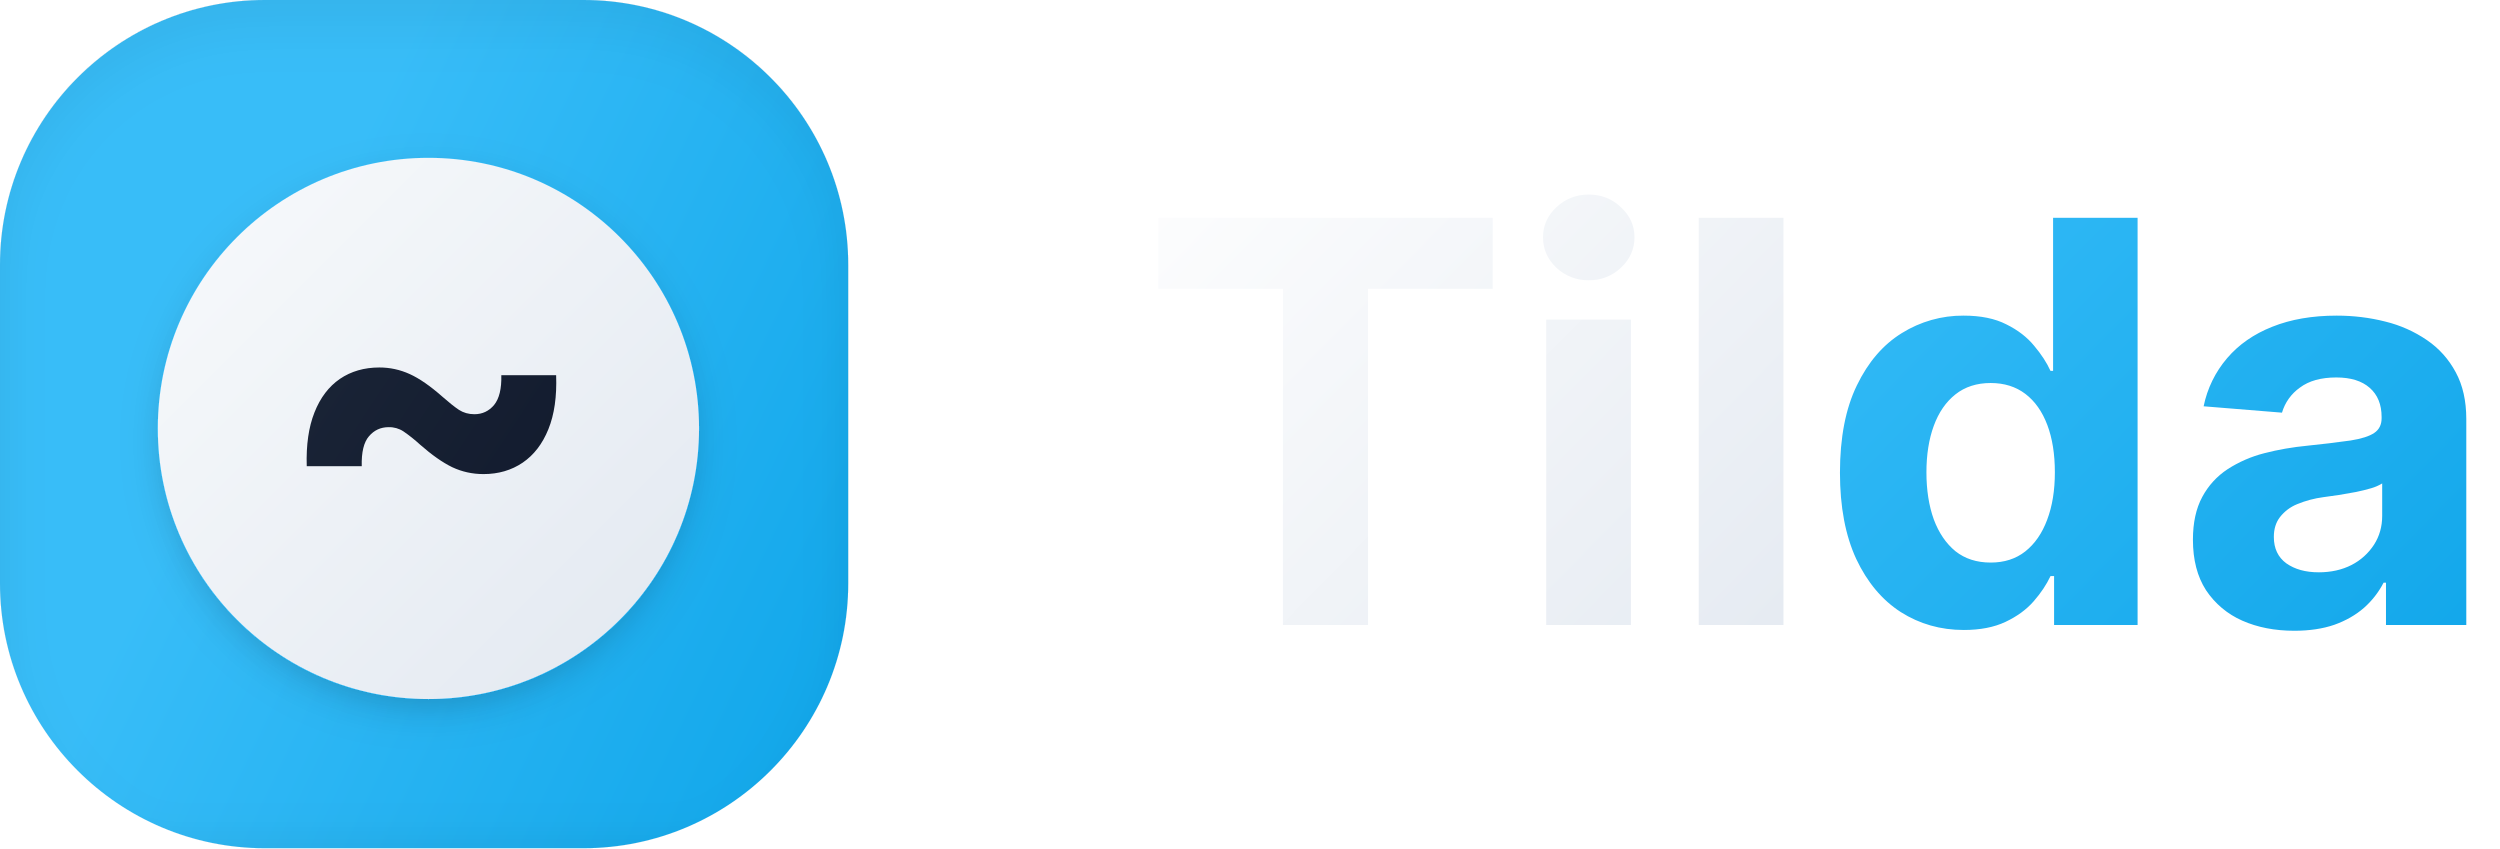
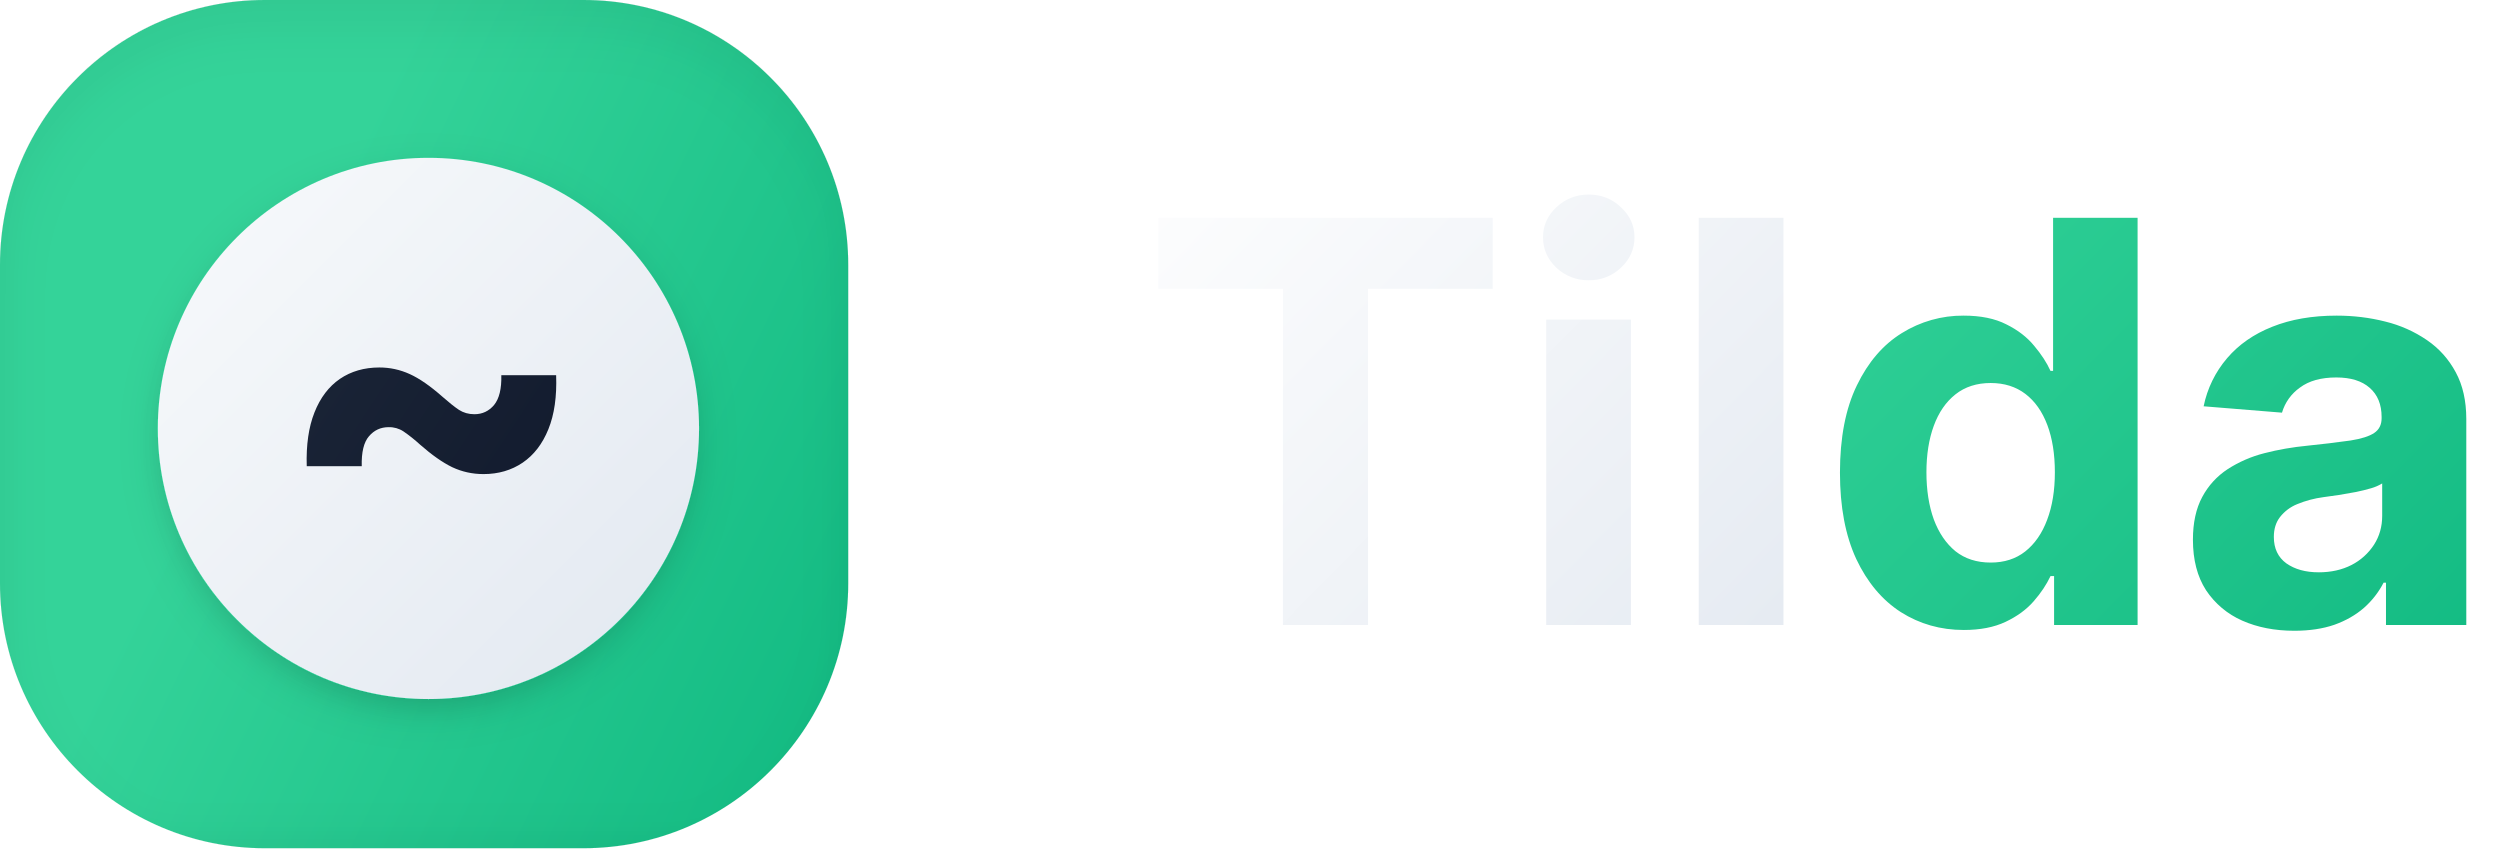
<svg xmlns="http://www.w3.org/2000/svg" width="112" height="38" fill="none" viewBox="0 0 112 38">
  <g filter="url(#a)">
    <rect width="38" height="38" fill="url(#b)" rx="11.875" />
  </g>
  <g filter="url(#c)">
    <circle cx="19.194" cy="19.194" r="12.123" fill="url(#d)" />
  </g>
  <path fill="url(#e)" d="M13.742 20.885c-.03-.95.086-1.753.347-2.41.261-.659.64-1.158 1.137-1.5.503-.341 1.093-.512 1.77-.512.473 0 .925.098 1.357.294.432.195.922.534 1.469 1.017.291.256.537.452.738.587.201.13.432.196.693.196.357 0 .65-.138.882-.414.23-.282.339-.726.324-1.334h2.456c.035.955-.08 1.76-.347 2.419-.266.658-.65 1.157-1.152 1.499-.503.341-1.088.512-1.756.512-.497 0-.964-.103-1.401-.309-.432-.21-.912-.547-1.439-1.01a6.841 6.841 0 0 0-.746-.594 1.155 1.155 0 0 0-.663-.189c-.356 0-.65.136-.881.407-.231.266-.34.713-.324 1.341h-2.464Z" />
  <path fill="url(#f)" d="M51.89 12.938v-3.18h14.983v3.18h-5.585V28h-3.812V12.938H51.89ZM69.27 28V14.318h3.795V28H69.27Zm1.906-15.445a2.061 2.061 0 0 1-1.452-.562c-.398-.38-.597-.834-.597-1.362 0-.523.2-.971.597-1.345.404-.38.888-.57 1.452-.57s1.045.19 1.443.57c.404.374.606.822.606 1.345 0 .528-.202.982-.606 1.362a2.03 2.03 0 0 1-1.443.562Zm8.723-2.797V28h-3.795V9.758h3.795Z" />
  <path fill="url(#g)" d="M87.979 28.223c-1.04 0-1.98-.267-2.824-.802-.837-.54-1.502-1.333-1.995-2.378-.487-1.051-.73-2.34-.73-3.866 0-1.568.252-2.871.757-3.91.505-1.046 1.176-1.826 2.013-2.343a5.158 5.158 0 0 1 2.77-.784c.766 0 1.404.13 1.915.392.517.255.932.576 1.247.962.32.38.564.754.73 1.122h.116V9.758h3.786V28h-3.741v-2.191h-.16c-.179.38-.43.757-.757 1.131-.321.368-.74.674-1.256.918-.511.243-1.135.365-1.871.365Zm1.203-3.02c.611 0 1.128-.166 1.55-.499.427-.338.754-.81.98-1.416.23-.606.346-1.315.346-2.129 0-.813-.112-1.52-.338-2.12-.226-.6-.552-1.063-.98-1.39-.427-.326-.947-.49-1.558-.49-.624 0-1.15.17-1.577.508-.428.339-.751.808-.971 1.408-.22.6-.33 1.294-.33 2.084 0 .796.11 1.5.33 2.111.226.606.55 1.08.97 1.425.428.339.954.508 1.578.508Zm13.603 3.055c-.873 0-1.651-.151-2.333-.454a3.755 3.755 0 0 1-1.622-1.363c-.391-.605-.587-1.36-.587-2.262 0-.76.139-1.399.418-1.915a3.39 3.39 0 0 1 1.14-1.247 5.535 5.535 0 0 1 1.639-.713c.618-.16 1.265-.273 1.942-.338a49.17 49.17 0 0 0 1.924-.232c.487-.077.84-.19 1.06-.339.22-.148.33-.368.33-.659v-.053c0-.564-.179-1-.535-1.31-.35-.308-.849-.463-1.496-.463-.683 0-1.227.152-1.63.455a2.091 2.091 0 0 0-.802 1.122l-3.51-.285a4.768 4.768 0 0 1 1.052-2.156c.522-.611 1.196-1.08 2.022-1.407.831-.333 1.793-.499 2.886-.499.76 0 1.487.09 2.182.267a5.7 5.7 0 0 1 1.861.829c.547.374.977.855 1.292 1.443.315.582.472 1.28.472 2.093V28h-3.598v-1.897h-.107a3.87 3.87 0 0 1-.882 1.131c-.368.32-.811.573-1.327.757-.517.178-1.114.267-1.791.267Zm1.087-2.618c.558 0 1.051-.11 1.479-.33a2.618 2.618 0 0 0 1.006-.909c.244-.38.365-.81.365-1.291v-1.452a2.016 2.016 0 0 1-.49.214 8.86 8.86 0 0 1-.685.169 42.41 42.41 0 0 1-.766.134 93.53 93.53 0 0 0-.695.098 4.69 4.69 0 0 0-1.167.311 1.862 1.862 0 0 0-.775.58c-.184.237-.276.534-.276.89 0 .517.187.912.561 1.185.38.267.861.4 1.443.4Z" />
  <defs>
    <linearGradient id="b" x1="19" x2="49.293" y1="0" y2="14.654" gradientUnits="userSpaceOnUse">
-       <stop stop-color="#38BDF8" />
-       <stop offset="1" stop-color="#0EA5E9" />
+       <stop stop-color="#34d399" />
+       <stop offset="1" stop-color="#10b981" />
    </linearGradient>
    <linearGradient id="d" x1="7.072" x2="31.317" y1="7.072" y2="31.317" gradientUnits="userSpaceOnUse">
      <stop stop-color="#F8FAFC" />
      <stop offset="1" stop-color="#E2E8F0" />
    </linearGradient>
    <linearGradient id="e" x1="12.613" x2="34.484" y1="4.406" y2="18.886" gradientUnits="userSpaceOnUse">
      <stop stop-color="#1E293B" />
      <stop offset="1" stop-color="#0F172A" />
    </linearGradient>
    <linearGradient id="f" x1="51" x2="81.5" y1="4" y2="34" gradientUnits="userSpaceOnUse">
      <stop stop-color="#fff" />
      <stop offset="1" stop-color="#E2E8F0" />
    </linearGradient>
    <linearGradient id="g" x1="81.5" x2="112" y1="4" y2="34" gradientUnits="userSpaceOnUse">
-       <stop stop-color="#38BDF8" />
-       <stop offset="1" stop-color="#0EA5E9" />
+       <stop stop-color="#34d399" />
+       <stop offset="1" stop-color="#10b981" />
    </linearGradient>
    <filter id="a" width="38" height="39.188" x="0" y="0" color-interpolation-filters="sRGB" filterUnits="userSpaceOnUse">
      <feFlood flood-opacity="0" result="BackgroundImageFix" />
      <feBlend in="SourceGraphic" in2="BackgroundImageFix" result="shape" />
      <feColorMatrix in="SourceAlpha" result="hardAlpha" values="0 0 0 0 0 0 0 0 0 0 0 0 0 0 0 0 0 0 127 0" />
      <feOffset dy="1.188" />
      <feGaussianBlur stdDeviation="1.188" />
      <feComposite in2="hardAlpha" k2="-1" k3="1" operator="arithmetic" />
      <feColorMatrix values="0 0 0 0 0 0 0 0 0 0 0 0 0 0 0 0 0 0 0.05 0" />
      <feBlend in2="shape" result="effect1_innerShadow_8_5" />
    </filter>
    <filter id="c" width="27.808" height="27.808" x="5.29" y="5.884" color-interpolation-filters="sRGB" filterUnits="userSpaceOnUse">
      <feFlood flood-opacity="0" result="BackgroundImageFix" />
      <feColorMatrix in="SourceAlpha" result="hardAlpha" values="0 0 0 0 0 0 0 0 0 0 0 0 0 0 0 0 0 0 127 0" />
      <feMorphology in="SourceAlpha" radius=".594" result="effect1_dropShadow_8_5" />
      <feOffset dy=".594" />
      <feGaussianBlur stdDeviation=".594" />
      <feComposite in2="hardAlpha" operator="out" />
      <feColorMatrix values="0 0 0 0 0 0 0 0 0 0 0 0 0 0 0 0 0 0 0.1 0" />
      <feBlend in2="BackgroundImageFix" result="effect1_dropShadow_8_5" />
      <feColorMatrix in="SourceAlpha" result="hardAlpha" values="0 0 0 0 0 0 0 0 0 0 0 0 0 0 0 0 0 0 127 0" />
      <feOffset dy=".594" />
      <feGaussianBlur stdDeviation=".891" />
      <feComposite in2="hardAlpha" operator="out" />
      <feColorMatrix values="0 0 0 0 0 0 0 0 0 0 0 0 0 0 0 0 0 0 0.1 0" />
      <feBlend in2="effect1_dropShadow_8_5" result="effect2_dropShadow_8_5" />
      <feBlend in="SourceGraphic" in2="effect2_dropShadow_8_5" result="shape" />
    </filter>
  </defs>
</svg>
